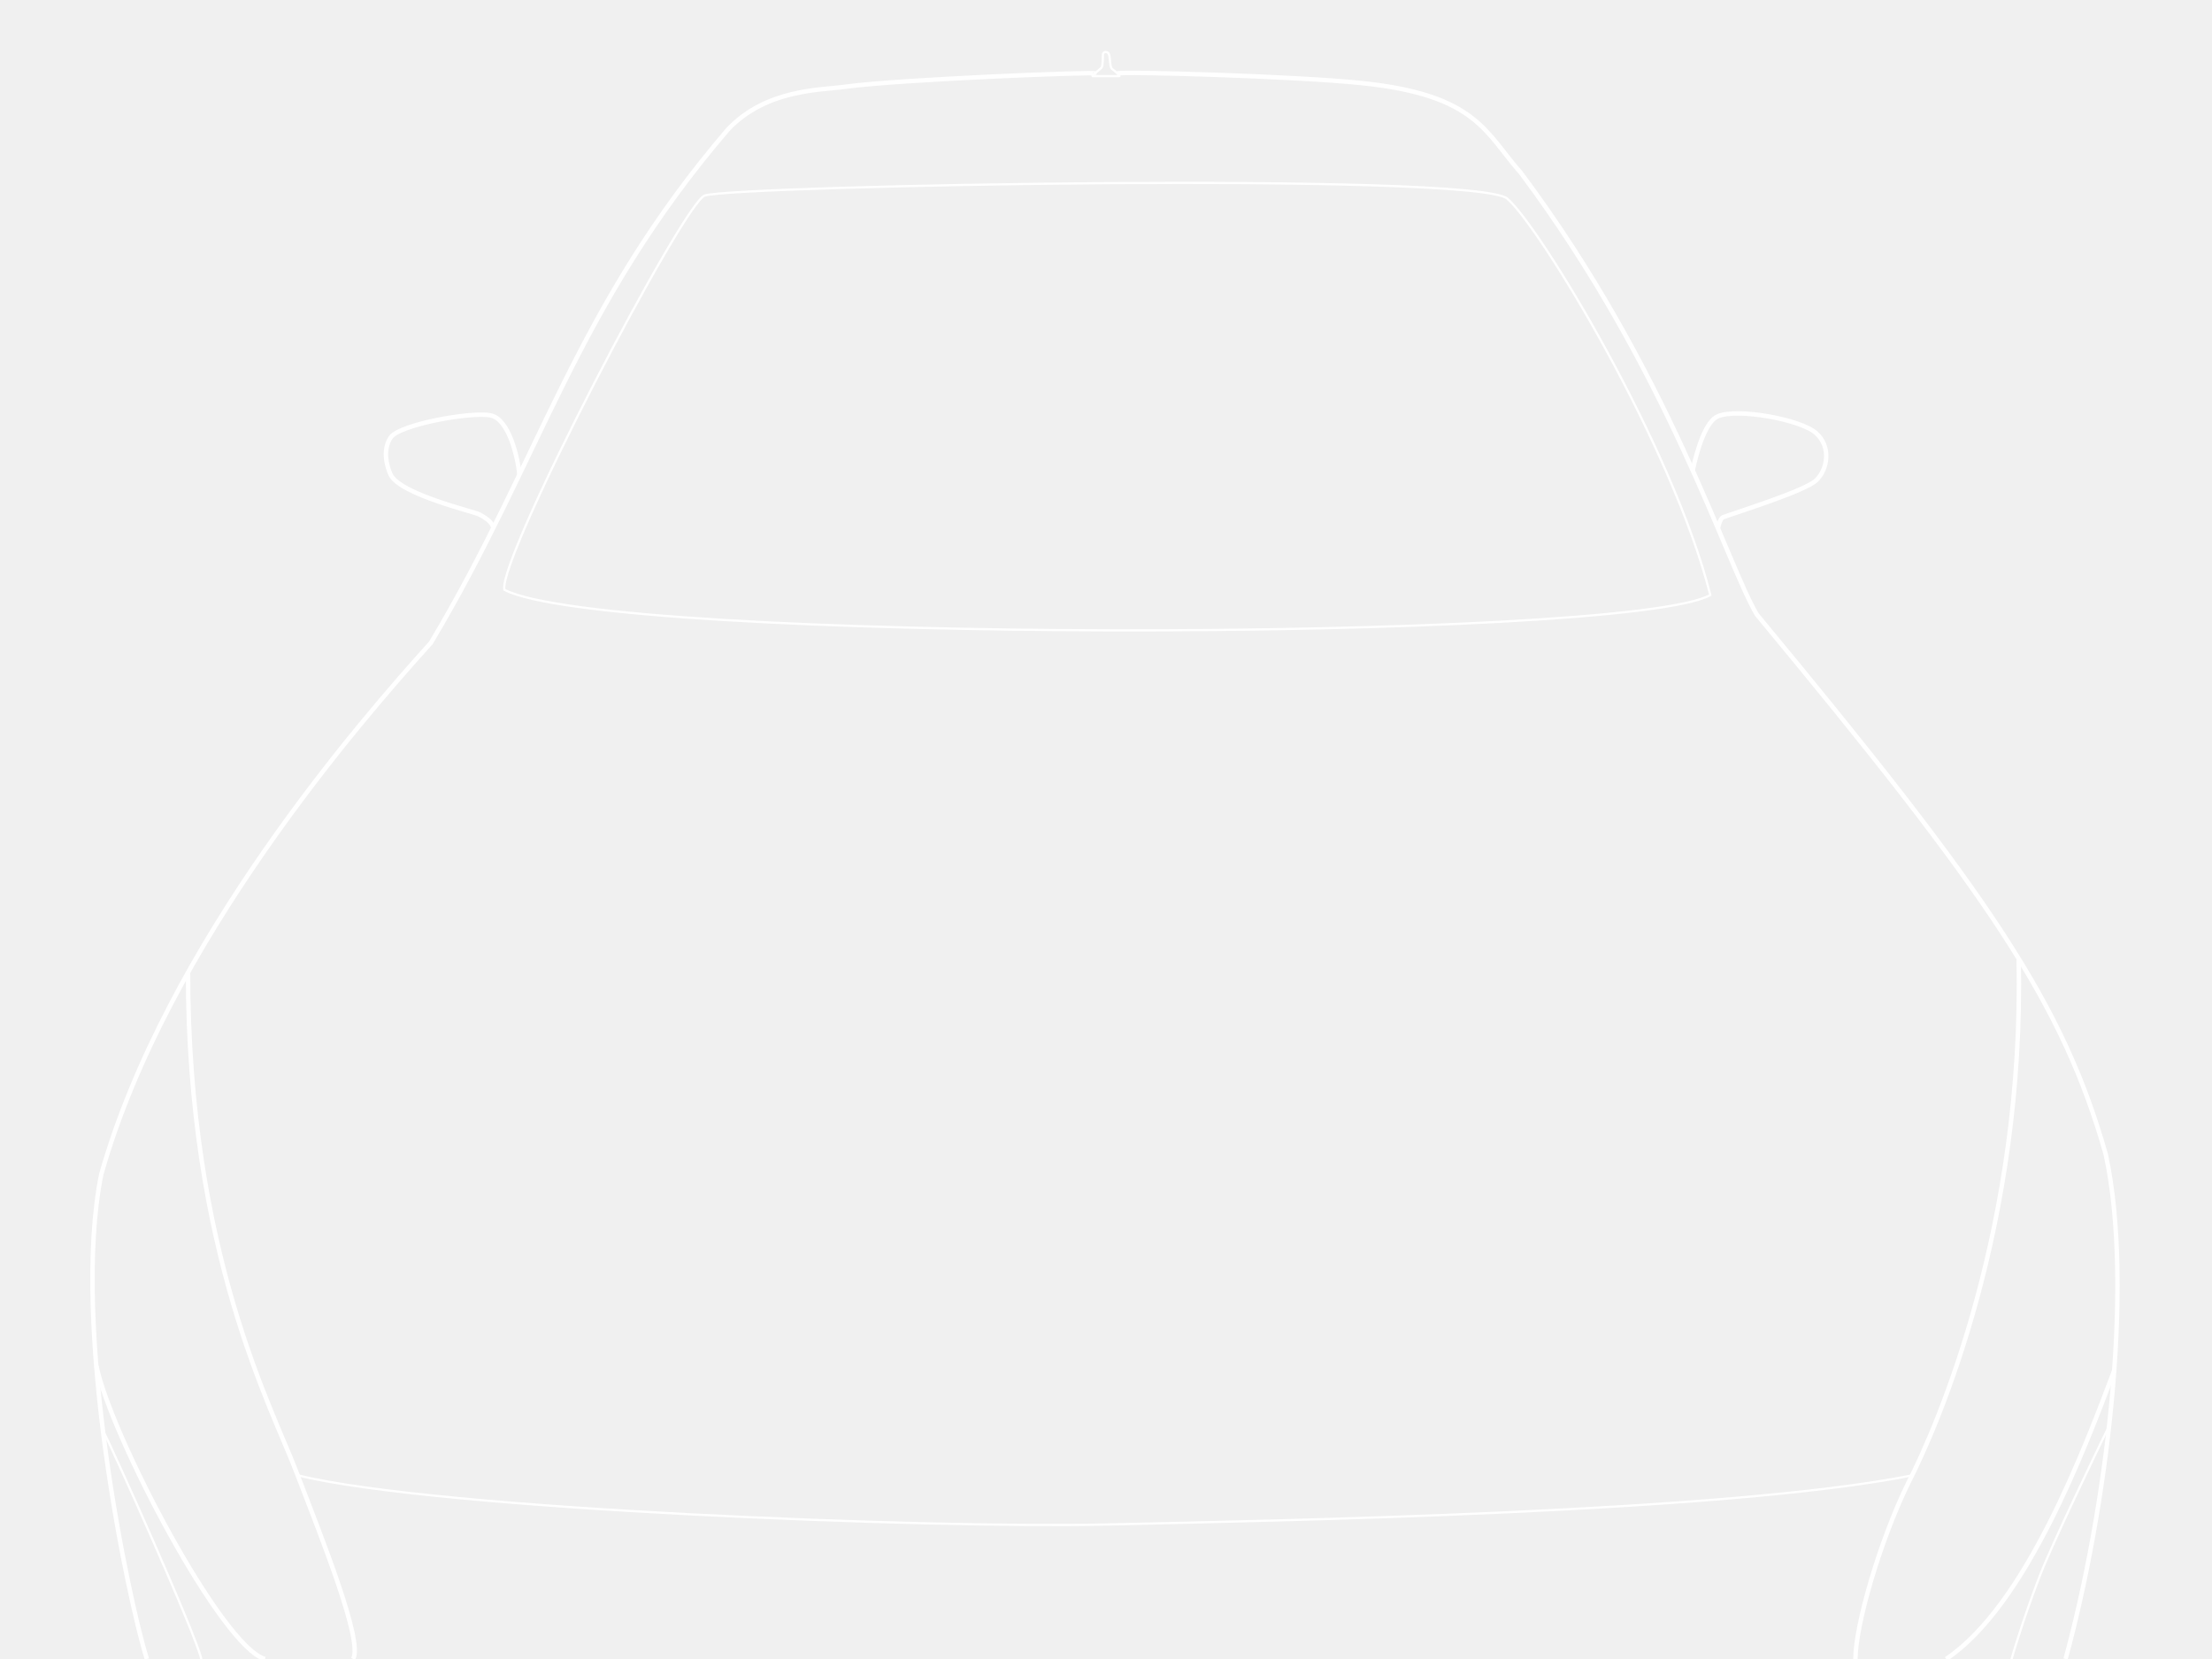
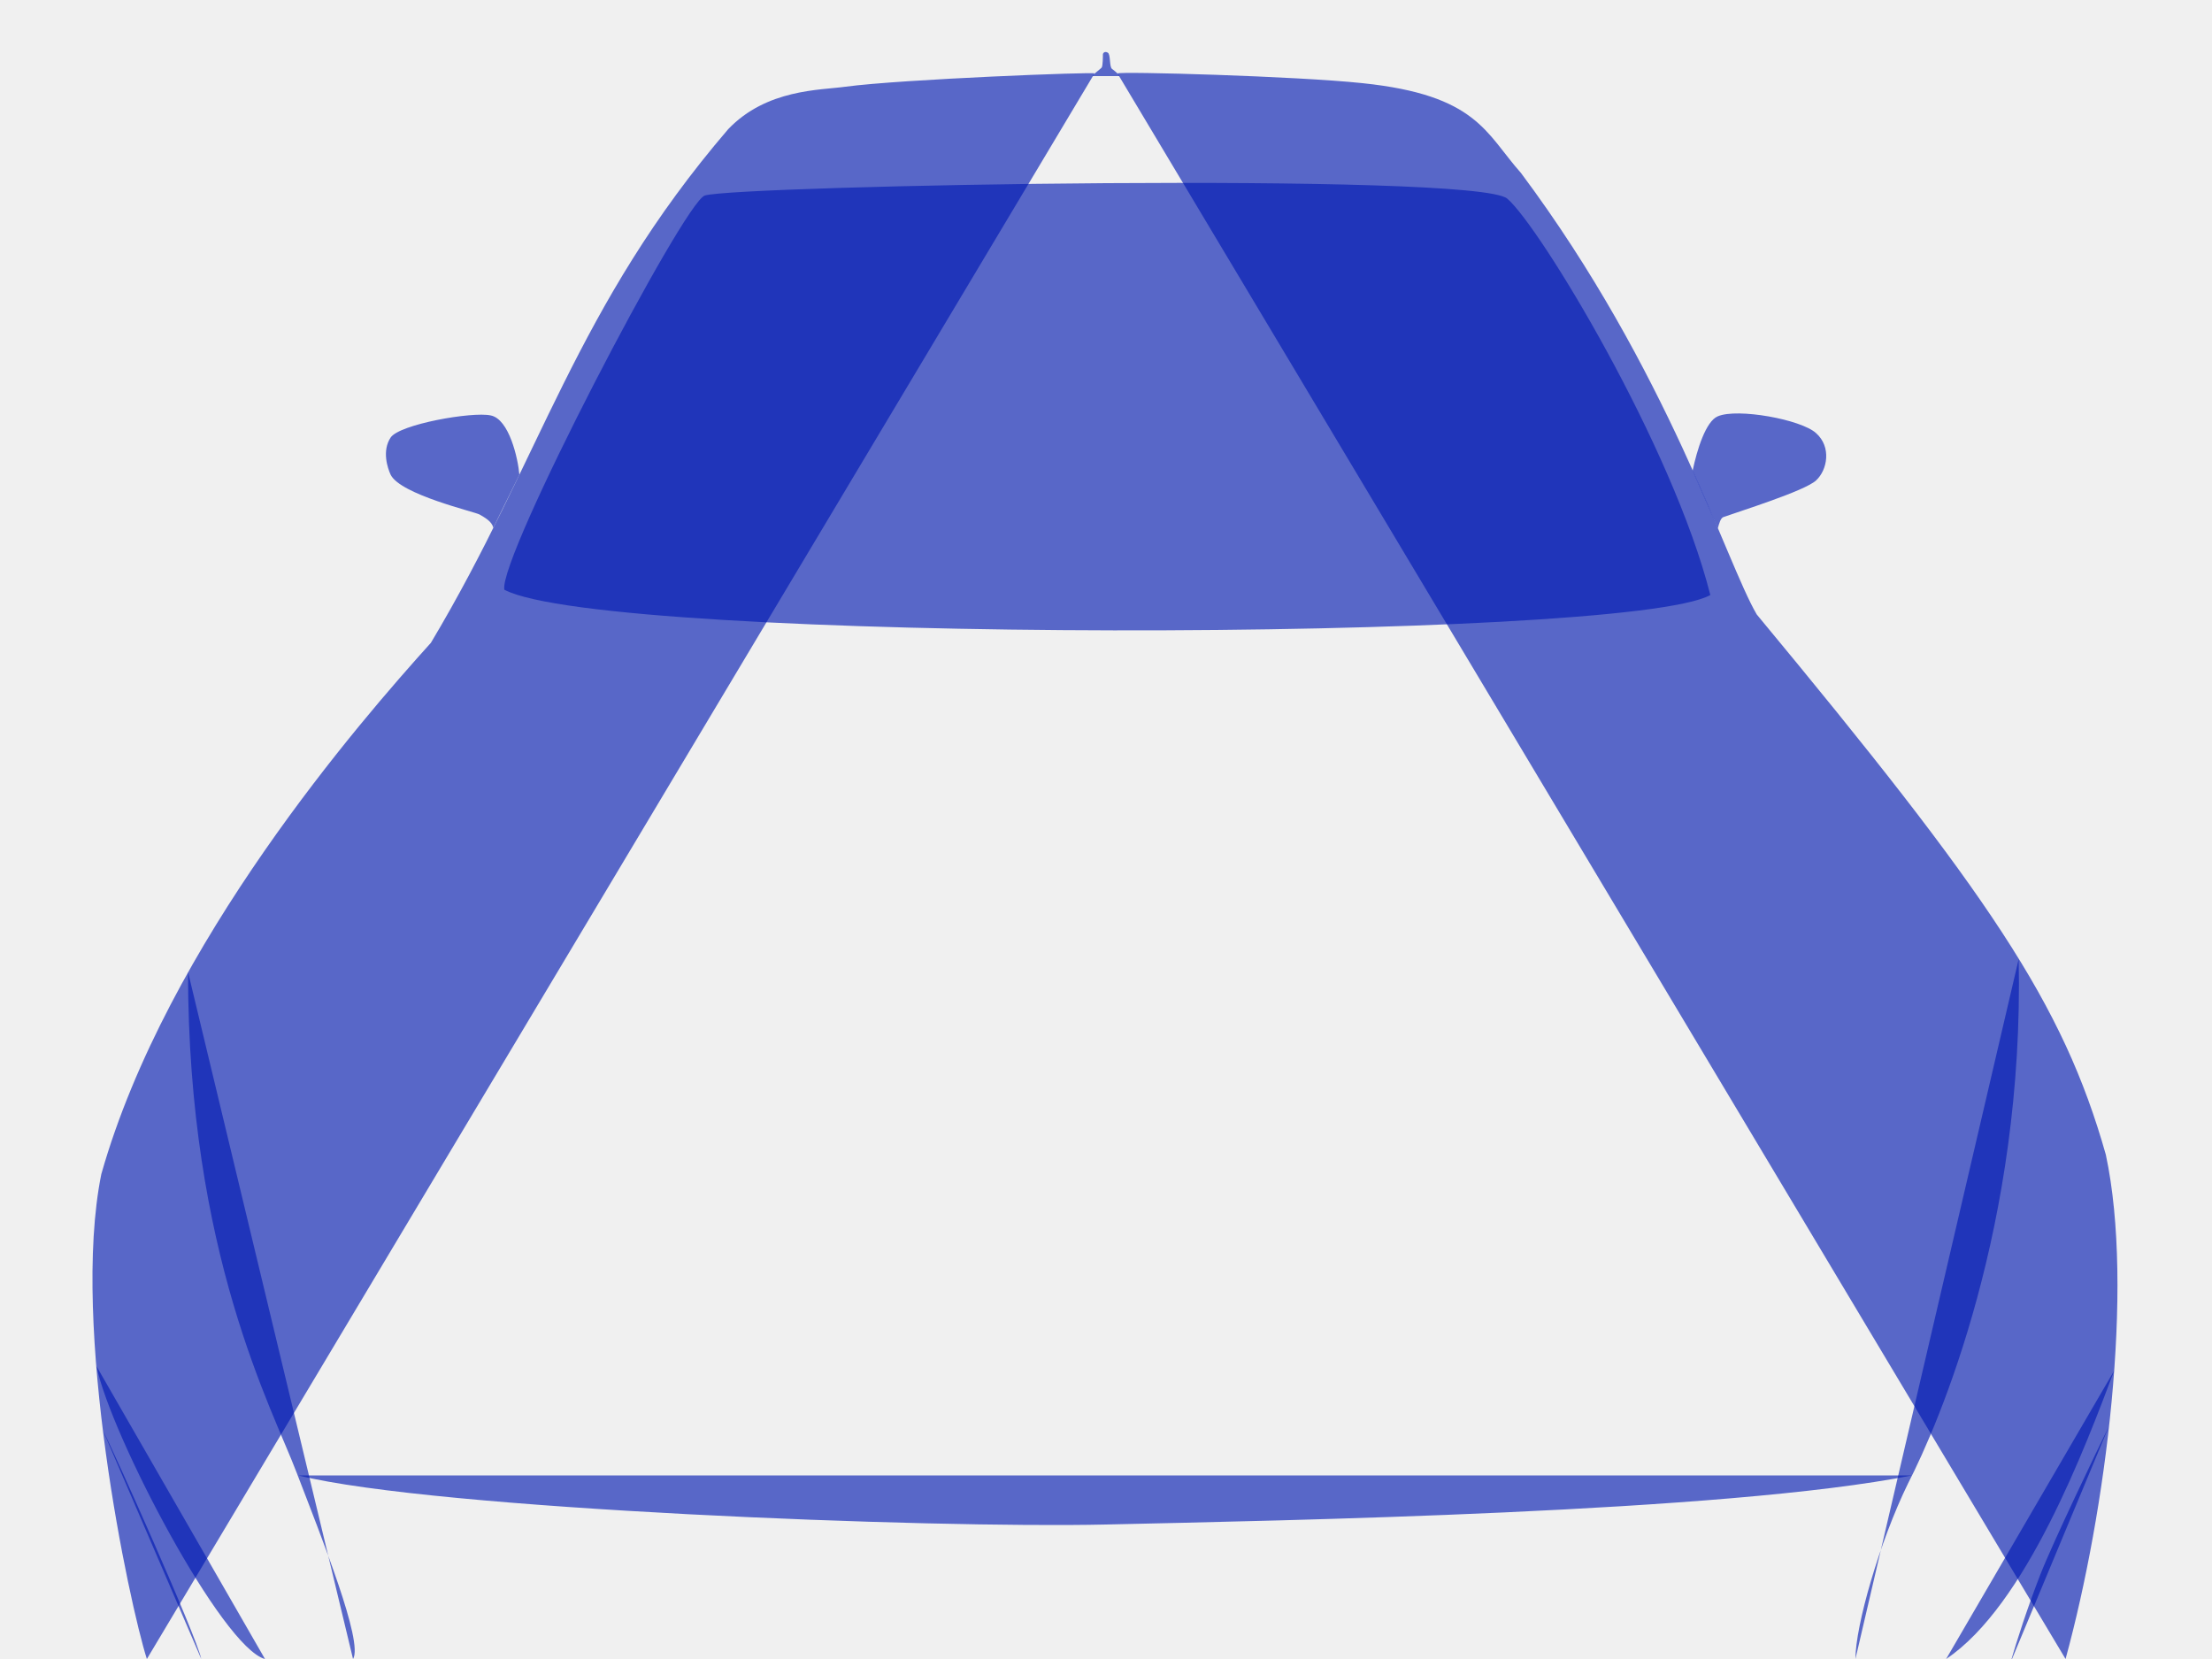
<svg xmlns="http://www.w3.org/2000/svg" version="1.1" id="Calque_1" x="0" y="0" viewBox="0 0 500 375" style="enable-background:new 0 0 500 375" xml:space="preserve">
-   <style>.st1,.st2{fill:none;stroke:#fff;stroke-miterlimit:10}.st2{stroke-width:.5}</style>
+   <style>.st1,.st2{fill:#0018b2a1;stroke:none;stroke-miterlimit:10}.st2{stroke-width:.5}</style>
  <g id="Calque_2_00000098199180654458935800000010388720550817089190_">
    <path class="st1" d="M252.6 16.6c.4-.5 40.4.6 55.4 2.2 25.9 2.7 27.8 11.3 35.8 20.3 33.3 44.6 46.3 87.9 53.3 99.8 52.4 63.2 69.2 87.8 78.9 122.1 6.5 30.3 0 80.7-9.1 114M33.2 375c-4-12.5-17.3-75.1-10.3-109.6 14.8-52.2 58.7-102.6 74.5-120.1 24.8-41.5 32.7-75.9 67.2-116.1 8.7-9.1 20.8-8.8 26.5-9.6 12.6-1.7 56.8-3.4 56.3-3" />
    <path class="st1" d="M42.5 219.7c0 63.7 19.1 98.7 24.6 113.3 5.6 14.6 15.1 38.2 12.7 42M21.8 308.8c3.3 15.8 28.4 63.6 38.1 66.2M456.3 216.8c1.3 60-18.1 105.1-25 118.5-6.5 13.3-11.9 32.2-11.9 39.7M477.9 309.8c-6.5 17.2-19.9 53.1-38 65.2M382.6 106.4c1-4.8 3-11.2 5.7-12.3 4.4-1.9 18.8.7 22.2 3.8 3.5 3.1 2.6 8.3 0 10.7-2.6 2.4-17.4 7-21 8.3-.6.3-.9 1.4-1.2 2.5M117.4 107.3c-.3-3.6-2.3-12.6-6.5-13.4-4.2-.9-20.6 2-22.6 5s-.7 6.9 0 8.4c2.2 4.5 19.1 8.4 20.1 9s2.8 1.5 3.1 3" />
    <path class="st2" d="M159.3 44.2c-4.8 1.6-46.7 81.9-45.3 89.1 23 12.2 253.5 11.9 272.6 1.2-8.5-33.7-38.6-83.4-45.9-89.6-7.1-6.1-174.4-3-181.4-.7zM247 17.2h6c.3 0-.9-1.1-1.6-1.6-.7-.4-.3-3.3-1-3.7s-1.1.1-1.1.4c0 .3 0 2.7-.3 3-.4.4-2.4 1.9-2 1.9zM67.4 333.5c31.1 7.7 143.1 12 182.6 11.1s140-2.7 182.2-11.1M476.7 322.4c-2.8 5.7-12.6 26.1-15.5 33.5-2.8 7.2-5.4 15.1-6.7 19.8M23.3 323.4c2.3 4.4 21 46.1 22.2 51.6" />
  </g>
</svg>
